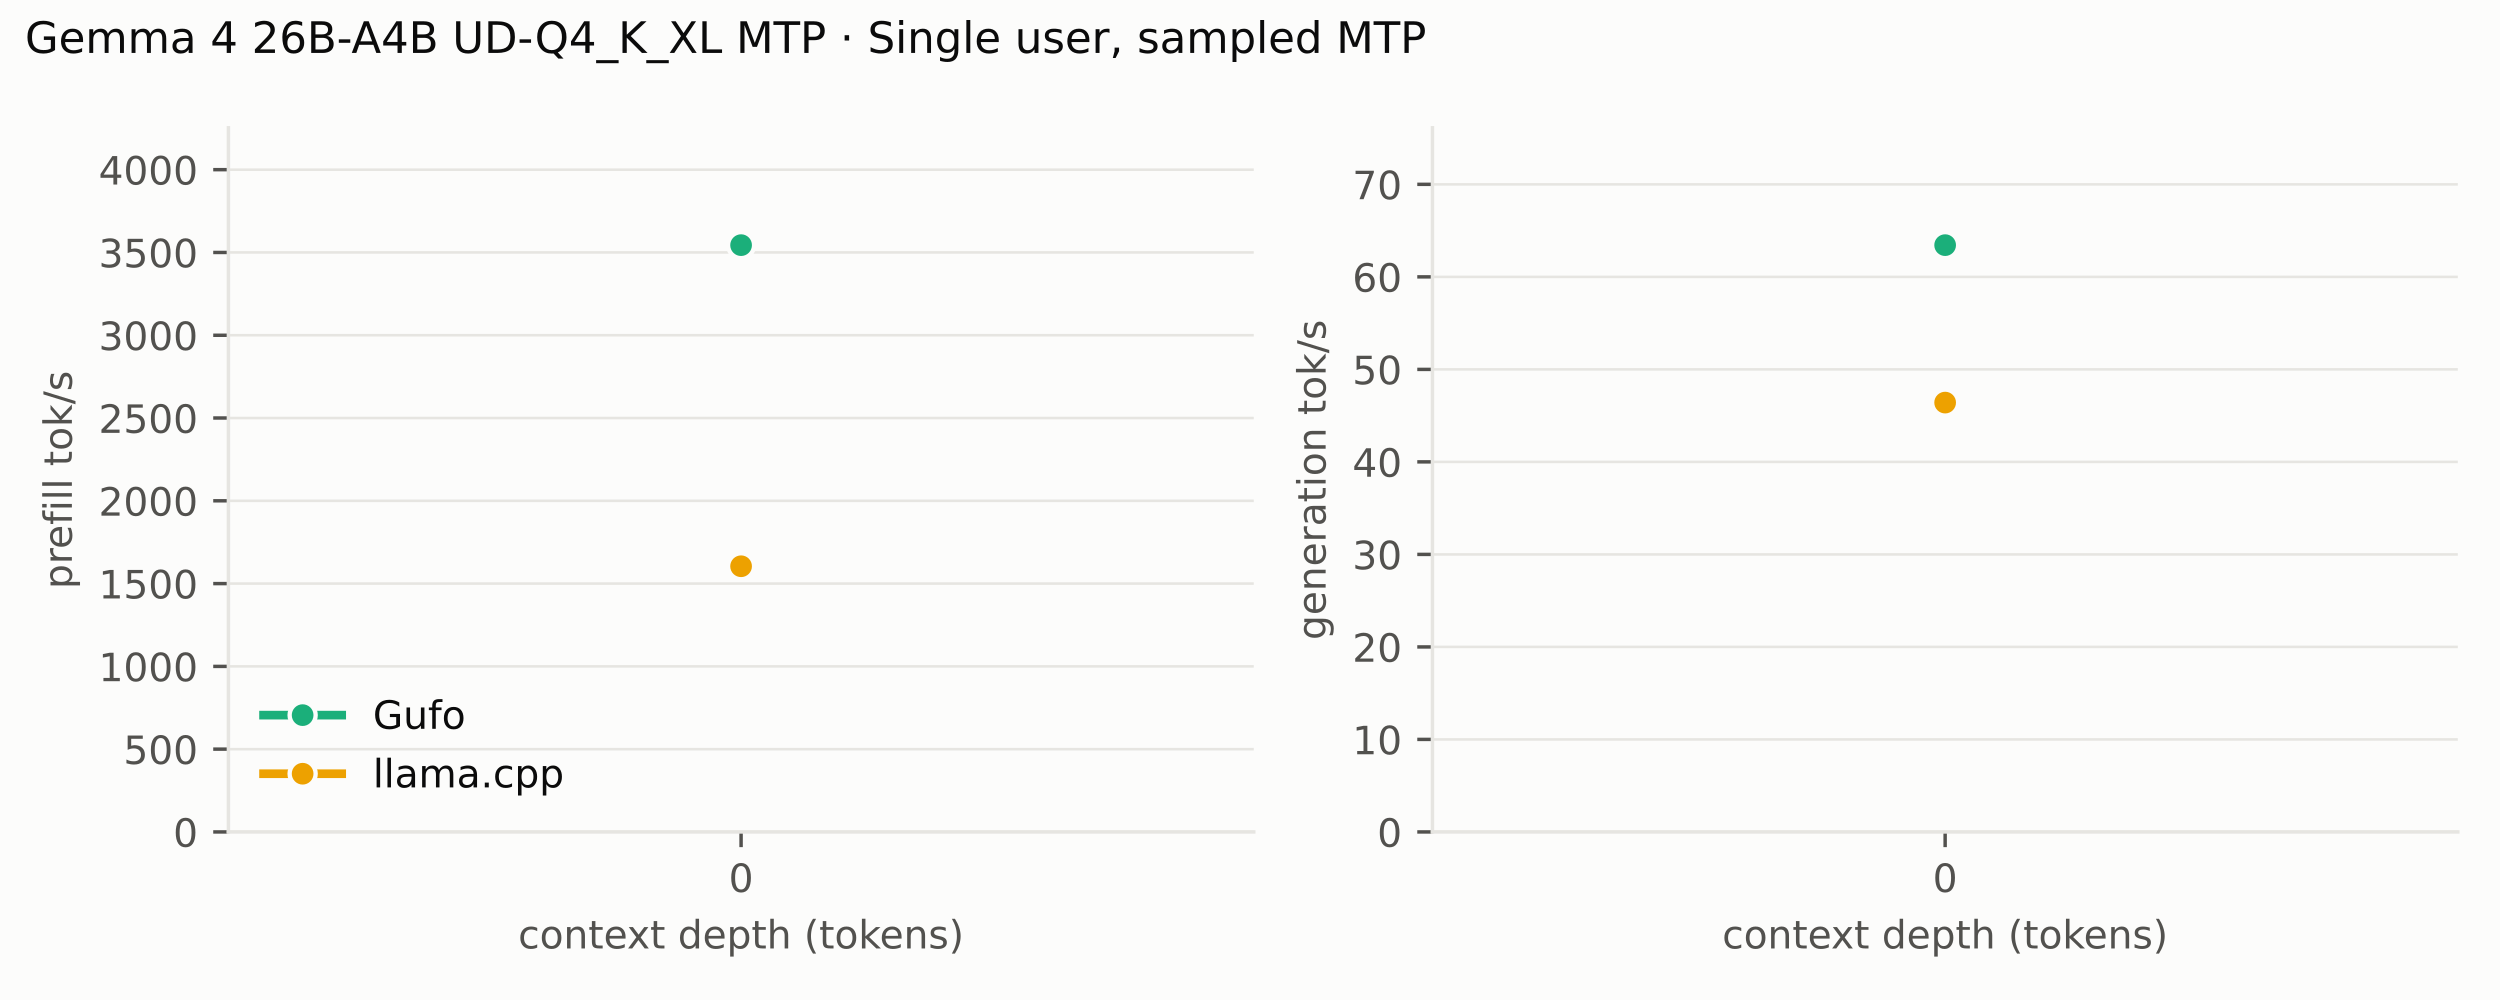
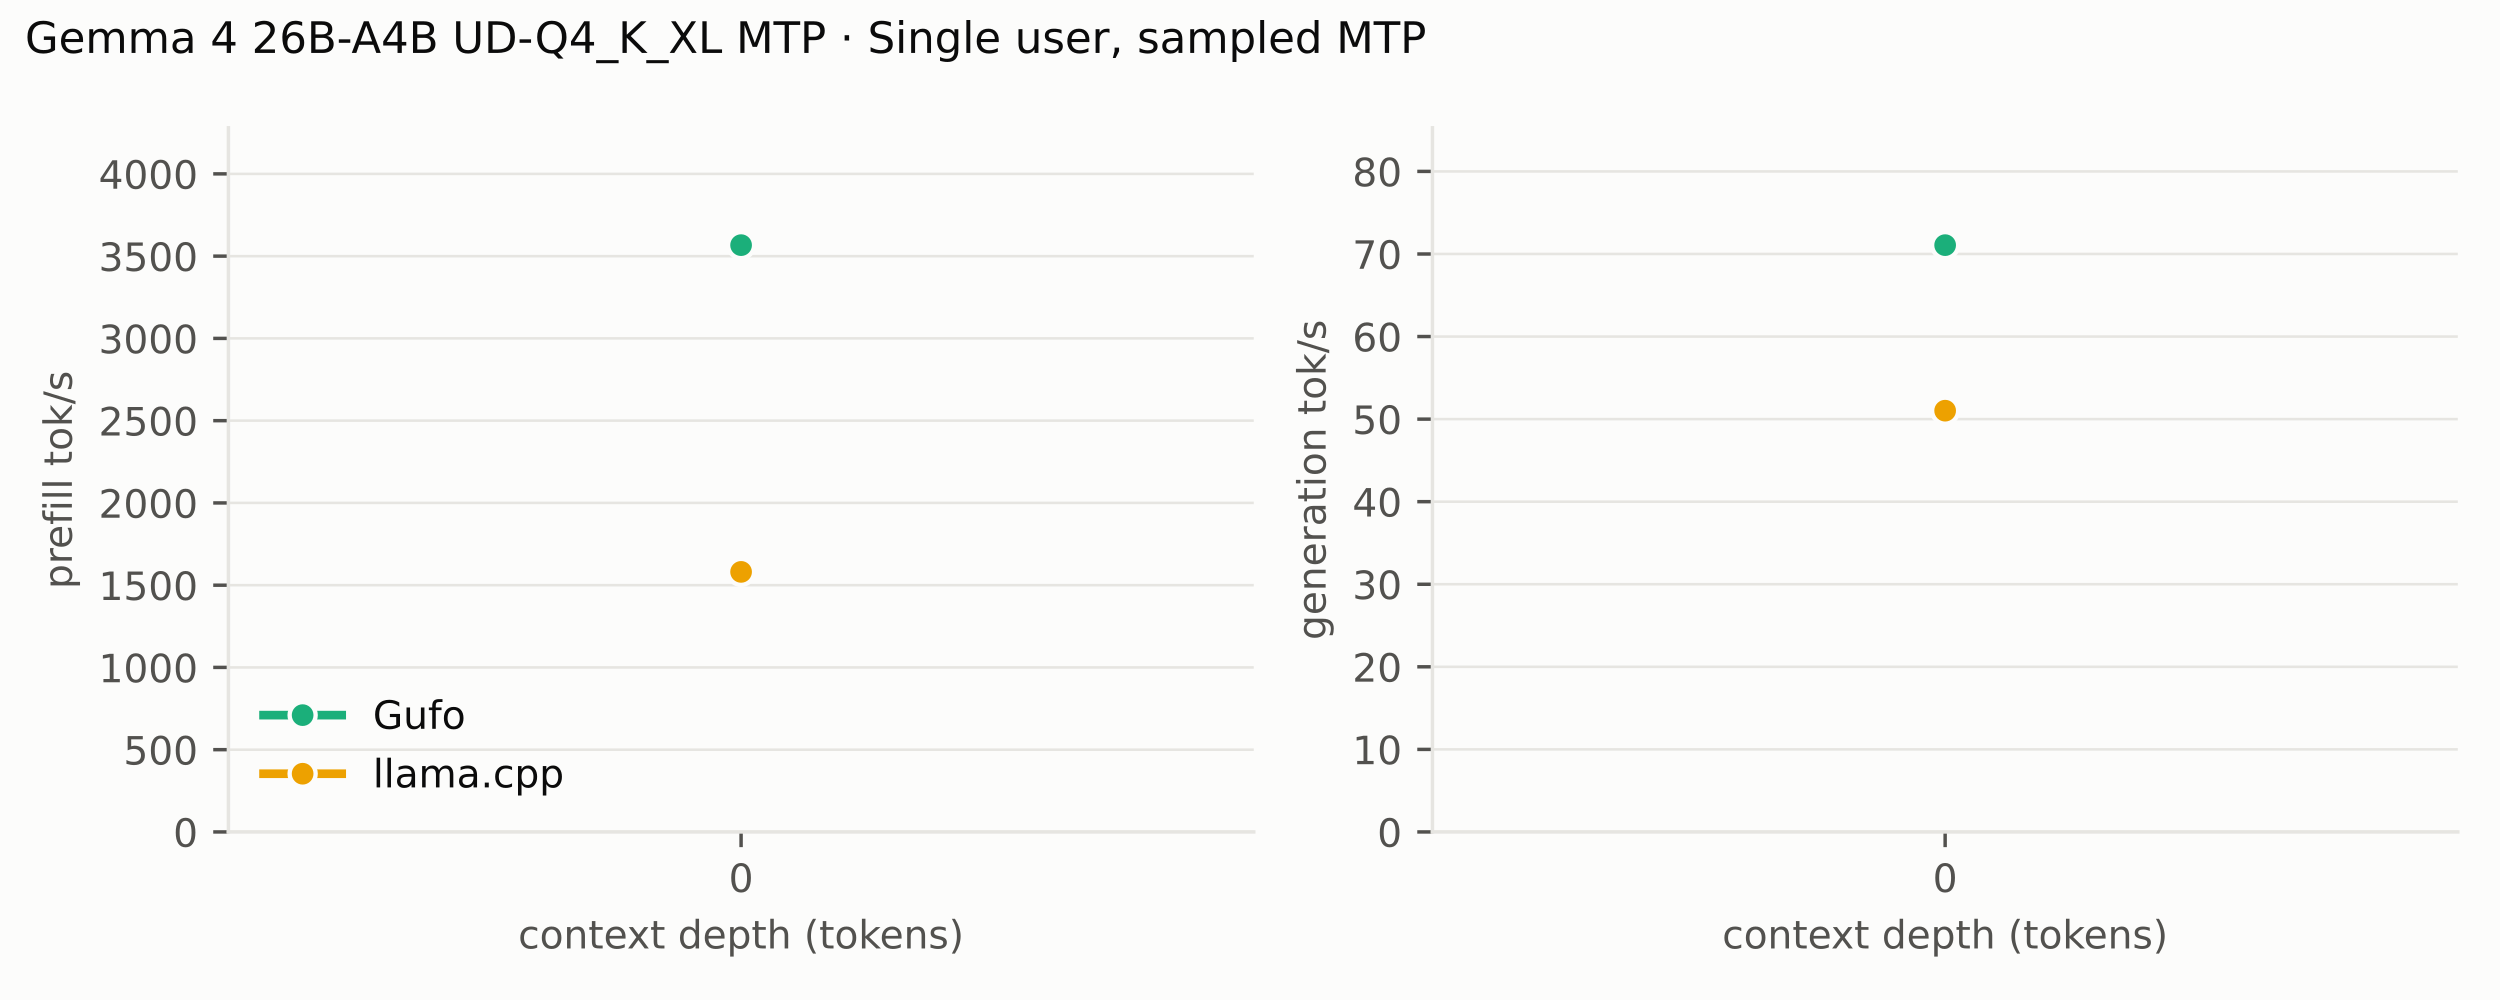
<svg xmlns="http://www.w3.org/2000/svg" xmlns:xlink="http://www.w3.org/1999/xlink" width="576pt" height="230.4pt" viewBox="0 0 576 230.4" version="1.1">
  <defs>
    <style type="text/css">*{stroke-linejoin: round; stroke-linecap: butt}</style>
  </defs>
  <g id="figure_1">
    <g id="patch_1">
      <path d="M 0 230.4 L 576 230.4 L 576 0 L 0 0 z " style="fill: #fcfcfb" />
    </g>
    <g id="axes_1">
      <g id="patch_2">
        <path d="M 52.626 191.679 L 288.866 191.679 L 288.866 29.441 L 52.626 29.441 z " style="fill: #fcfcfb" />
      </g>
      <g id="matplotlib.axis_1">
        <g id="xtick_1">
          <g id="line2d_1">
            <defs>
              <path id="m1ebf051f68" d="M 0 0 L 0 3.5 " style="stroke: #52514e; stroke-width: 0.8" />
            </defs>
            <g>
              <use xlink:href="#m1ebf051f68" x="170.746" y="191.679" style="fill: #52514e; stroke: #52514e; stroke-width: 0.8" />
            </g>
          </g>
          <g id="text_1">
            <text style="font-size: 9px; font-family: 'DejaVu Sans', 'Bitstream Vera Sans', 'Computer Modern Sans Serif', 'Lucida Grande', 'Verdana', 'Geneva', 'Lucid', 'Arial', 'Helvetica', 'Avant Garde', sans-serif; text-anchor: middle; fill: #52514e" x="170.746" y="205.517" transform="rotate(-0 170.746 205.5172)">0</text>
          </g>
        </g>
        <g id="text_2">
          <text style="font-size: 9px; font-family: 'DejaVu Sans', 'Bitstream Vera Sans', 'Computer Modern Sans Serif', 'Lucida Grande', 'Verdana', 'Geneva', 'Lucid', 'Arial', 'Helvetica', 'Avant Garde', sans-serif; text-anchor: middle; fill: #52514e" x="170.746" y="218.518" transform="rotate(-0 170.746 218.5179)">context depth (tokens)</text>
        </g>
      </g>
      <g id="matplotlib.axis_2">
        <g id="ytick_1">
          <g id="line2d_2">
            <path d="M 52.626 191.679 L 288.866 191.679 " clip-path="url(#p5ad26d2b27)" style="fill: none; stroke: #e6e5e1; stroke-width: 0.6; stroke-linecap: square" />
          </g>
          <g id="line2d_3">
            <defs>
              <path id="m680e5b1e24" d="M 0 0 L -3.5 0 " style="stroke: #52514e; stroke-width: 0.8" />
            </defs>
            <g>
              <use xlink:href="#m680e5b1e24" x="52.626" y="191.679" style="fill: #52514e; stroke: #52514e; stroke-width: 0.8" />
            </g>
          </g>
          <g id="text_3">
            <text style="font-size: 9px; font-family: 'DejaVu Sans', 'Bitstream Vera Sans', 'Computer Modern Sans Serif', 'Lucida Grande', 'Verdana', 'Geneva', 'Lucid', 'Arial', 'Helvetica', 'Avant Garde', sans-serif; text-anchor: end; fill: #52514e" x="45.626" y="195.098" transform="rotate(-0 45.6257 195.0982)">0</text>
          </g>
        </g>
        <g id="ytick_2">
          <g id="line2d_4">
-             <path d="M 52.626 172.606 L 288.866 172.606 " clip-path="url(#p5ad26d2b27)" style="fill: none; stroke: #e6e5e1; stroke-width: 0.6; stroke-linecap: square" />
+             <path d="M 52.626 172.727 L 288.866 172.727 " clip-path="url(#p5ad26d2b27)" style="fill: none; stroke: #e6e5e1; stroke-width: 0.6; stroke-linecap: square" />
          </g>
          <g id="line2d_5">
            <g>
-               <use xlink:href="#m680e5b1e24" x="52.626" y="172.606" style="fill: #52514e; stroke: #52514e; stroke-width: 0.8" />
+               <use xlink:href="#m680e5b1e24" x="52.626" y="172.727" style="fill: #52514e; stroke: #52514e; stroke-width: 0.8" />
            </g>
          </g>
          <g id="text_4">
-             <text style="font-size: 9px; font-family: 'DejaVu Sans', 'Bitstream Vera Sans', 'Computer Modern Sans Serif', 'Lucida Grande', 'Verdana', 'Geneva', 'Lucid', 'Arial', 'Helvetica', 'Avant Garde', sans-serif; text-anchor: end; fill: #52514e" x="45.626" y="176.025" transform="rotate(-0 45.6257 176.0251)">500</text>
+             <text style="font-size: 9px; font-family: 'DejaVu Sans', 'Bitstream Vera Sans', 'Computer Modern Sans Serif', 'Lucida Grande', 'Verdana', 'Geneva', 'Lucid', 'Arial', 'Helvetica', 'Avant Garde', sans-serif; text-anchor: end; fill: #52514e" x="45.626" y="176.146" transform="rotate(-0 45.6257 176.146)">500</text>
          </g>
        </g>
        <g id="ytick_3">
          <g id="line2d_6">
-             <path d="M 52.626 153.533 L 288.866 153.533 " clip-path="url(#p5ad26d2b27)" style="fill: none; stroke: #e6e5e1; stroke-width: 0.6; stroke-linecap: square" />
+             <path d="M 52.626 153.775 L 288.866 153.775 " clip-path="url(#p5ad26d2b27)" style="fill: none; stroke: #e6e5e1; stroke-width: 0.6; stroke-linecap: square" />
          </g>
          <g id="line2d_7">
            <g>
-               <use xlink:href="#m680e5b1e24" x="52.626" y="153.533" style="fill: #52514e; stroke: #52514e; stroke-width: 0.8" />
+               <use xlink:href="#m680e5b1e24" x="52.626" y="153.775" style="fill: #52514e; stroke: #52514e; stroke-width: 0.8" />
            </g>
          </g>
          <g id="text_5">
-             <text style="font-size: 9px; font-family: 'DejaVu Sans', 'Bitstream Vera Sans', 'Computer Modern Sans Serif', 'Lucida Grande', 'Verdana', 'Geneva', 'Lucid', 'Arial', 'Helvetica', 'Avant Garde', sans-serif; text-anchor: end; fill: #52514e" x="45.626" y="156.952" transform="rotate(-0 45.6257 156.9519)">1000</text>
+             <text style="font-size: 9px; font-family: 'DejaVu Sans', 'Bitstream Vera Sans', 'Computer Modern Sans Serif', 'Lucida Grande', 'Verdana', 'Geneva', 'Lucid', 'Arial', 'Helvetica', 'Avant Garde', sans-serif; text-anchor: end; fill: #52514e" x="45.626" y="157.194" transform="rotate(-0 45.6257 157.1938)">1000</text>
          </g>
        </g>
        <g id="ytick_4">
          <g id="line2d_8">
-             <path d="M 52.626 134.46 L 288.866 134.46 " clip-path="url(#p5ad26d2b27)" style="fill: none; stroke: #e6e5e1; stroke-width: 0.6; stroke-linecap: square" />
+             <path d="M 52.626 134.823 L 288.866 134.823 " clip-path="url(#p5ad26d2b27)" style="fill: none; stroke: #e6e5e1; stroke-width: 0.6; stroke-linecap: square" />
          </g>
          <g id="line2d_9">
            <g>
-               <use xlink:href="#m680e5b1e24" x="52.626" y="134.46" style="fill: #52514e; stroke: #52514e; stroke-width: 0.8" />
+               <use xlink:href="#m680e5b1e24" x="52.626" y="134.823" style="fill: #52514e; stroke: #52514e; stroke-width: 0.8" />
            </g>
          </g>
          <g id="text_6">
-             <text style="font-size: 9px; font-family: 'DejaVu Sans', 'Bitstream Vera Sans', 'Computer Modern Sans Serif', 'Lucida Grande', 'Verdana', 'Geneva', 'Lucid', 'Arial', 'Helvetica', 'Avant Garde', sans-serif; text-anchor: end; fill: #52514e" x="45.626" y="137.879" transform="rotate(-0 45.6257 137.8787)">1500</text>
+             <text style="font-size: 9px; font-family: 'DejaVu Sans', 'Bitstream Vera Sans', 'Computer Modern Sans Serif', 'Lucida Grande', 'Verdana', 'Geneva', 'Lucid', 'Arial', 'Helvetica', 'Avant Garde', sans-serif; text-anchor: end; fill: #52514e" x="45.626" y="138.242" transform="rotate(-0 45.6257 138.2416)">1500</text>
          </g>
        </g>
        <g id="ytick_5">
          <g id="line2d_10">
-             <path d="M 52.626 115.387 L 288.866 115.387 " clip-path="url(#p5ad26d2b27)" style="fill: none; stroke: #e6e5e1; stroke-width: 0.6; stroke-linecap: square" />
+             <path d="M 52.626 115.87 L 288.866 115.87 " clip-path="url(#p5ad26d2b27)" style="fill: none; stroke: #e6e5e1; stroke-width: 0.6; stroke-linecap: square" />
          </g>
          <g id="line2d_11">
            <g>
-               <use xlink:href="#m680e5b1e24" x="52.626" y="115.387" style="fill: #52514e; stroke: #52514e; stroke-width: 0.8" />
+               <use xlink:href="#m680e5b1e24" x="52.626" y="115.87" style="fill: #52514e; stroke: #52514e; stroke-width: 0.8" />
            </g>
          </g>
          <g id="text_7">
-             <text style="font-size: 9px; font-family: 'DejaVu Sans', 'Bitstream Vera Sans', 'Computer Modern Sans Serif', 'Lucida Grande', 'Verdana', 'Geneva', 'Lucid', 'Arial', 'Helvetica', 'Avant Garde', sans-serif; text-anchor: end; fill: #52514e" x="45.626" y="118.805" transform="rotate(-0 45.6257 118.8055)">2000</text>
+             <text style="font-size: 9px; font-family: 'DejaVu Sans', 'Bitstream Vera Sans', 'Computer Modern Sans Serif', 'Lucida Grande', 'Verdana', 'Geneva', 'Lucid', 'Arial', 'Helvetica', 'Avant Garde', sans-serif; text-anchor: end; fill: #52514e" x="45.626" y="119.289" transform="rotate(-0 45.6257 119.2893)">2000</text>
          </g>
        </g>
        <g id="ytick_6">
          <g id="line2d_12">
-             <path d="M 52.626 96.313 L 288.866 96.313 " clip-path="url(#p5ad26d2b27)" style="fill: none; stroke: #e6e5e1; stroke-width: 0.6; stroke-linecap: square" />
+             <path d="M 52.626 96.918 L 288.866 96.918 " clip-path="url(#p5ad26d2b27)" style="fill: none; stroke: #e6e5e1; stroke-width: 0.6; stroke-linecap: square" />
          </g>
          <g id="line2d_13">
            <g>
-               <use xlink:href="#m680e5b1e24" x="52.626" y="96.313" style="fill: #52514e; stroke: #52514e; stroke-width: 0.8" />
+               <use xlink:href="#m680e5b1e24" x="52.626" y="96.918" style="fill: #52514e; stroke: #52514e; stroke-width: 0.8" />
            </g>
          </g>
          <g id="text_8">
-             <text style="font-size: 9px; font-family: 'DejaVu Sans', 'Bitstream Vera Sans', 'Computer Modern Sans Serif', 'Lucida Grande', 'Verdana', 'Geneva', 'Lucid', 'Arial', 'Helvetica', 'Avant Garde', sans-serif; text-anchor: end; fill: #52514e" x="45.626" y="99.732" transform="rotate(-0 45.6257 99.7323)">2500</text>
+             <text style="font-size: 9px; font-family: 'DejaVu Sans', 'Bitstream Vera Sans', 'Computer Modern Sans Serif', 'Lucida Grande', 'Verdana', 'Geneva', 'Lucid', 'Arial', 'Helvetica', 'Avant Garde', sans-serif; text-anchor: end; fill: #52514e" x="45.626" y="100.337" transform="rotate(-0 45.6257 100.3371)">2500</text>
          </g>
        </g>
        <g id="ytick_7">
          <g id="line2d_14">
-             <path d="M 52.626 77.24 L 288.866 77.24 " clip-path="url(#p5ad26d2b27)" style="fill: none; stroke: #e6e5e1; stroke-width: 0.6; stroke-linecap: square" />
+             <path d="M 52.626 77.966 L 288.866 77.966 " clip-path="url(#p5ad26d2b27)" style="fill: none; stroke: #e6e5e1; stroke-width: 0.6; stroke-linecap: square" />
          </g>
          <g id="line2d_15">
            <g>
-               <use xlink:href="#m680e5b1e24" x="52.626" y="77.24" style="fill: #52514e; stroke: #52514e; stroke-width: 0.8" />
+               <use xlink:href="#m680e5b1e24" x="52.626" y="77.966" style="fill: #52514e; stroke: #52514e; stroke-width: 0.8" />
            </g>
          </g>
          <g id="text_9">
-             <text style="font-size: 9px; font-family: 'DejaVu Sans', 'Bitstream Vera Sans', 'Computer Modern Sans Serif', 'Lucida Grande', 'Verdana', 'Geneva', 'Lucid', 'Arial', 'Helvetica', 'Avant Garde', sans-serif; text-anchor: end; fill: #52514e" x="45.626" y="80.659" transform="rotate(-0 45.6257 80.65912)">3000</text>
+             <text style="font-size: 9px; font-family: 'DejaVu Sans', 'Bitstream Vera Sans', 'Computer Modern Sans Serif', 'Lucida Grande', 'Verdana', 'Geneva', 'Lucid', 'Arial', 'Helvetica', 'Avant Garde', sans-serif; text-anchor: end; fill: #52514e" x="45.626" y="81.385" transform="rotate(-0 45.6257 81.38486)">3000</text>
          </g>
        </g>
        <g id="ytick_8">
          <g id="line2d_16">
-             <path d="M 52.626 58.167 L 288.866 58.167 " clip-path="url(#p5ad26d2b27)" style="fill: none; stroke: #e6e5e1; stroke-width: 0.6; stroke-linecap: square" />
+             <path d="M 52.626 59.014 L 288.866 59.014 " clip-path="url(#p5ad26d2b27)" style="fill: none; stroke: #e6e5e1; stroke-width: 0.6; stroke-linecap: square" />
          </g>
          <g id="line2d_17">
            <g>
-               <use xlink:href="#m680e5b1e24" x="52.626" y="58.167" style="fill: #52514e; stroke: #52514e; stroke-width: 0.8" />
+               <use xlink:href="#m680e5b1e24" x="52.626" y="59.014" style="fill: #52514e; stroke: #52514e; stroke-width: 0.8" />
            </g>
          </g>
          <g id="text_10">
-             <text style="font-size: 9px; font-family: 'DejaVu Sans', 'Bitstream Vera Sans', 'Computer Modern Sans Serif', 'Lucida Grande', 'Verdana', 'Geneva', 'Lucid', 'Arial', 'Helvetica', 'Avant Garde', sans-serif; text-anchor: end; fill: #52514e" x="45.626" y="61.586" transform="rotate(-0 45.6257 61.58593)">3500</text>
+             <text style="font-size: 9px; font-family: 'DejaVu Sans', 'Bitstream Vera Sans', 'Computer Modern Sans Serif', 'Lucida Grande', 'Verdana', 'Geneva', 'Lucid', 'Arial', 'Helvetica', 'Avant Garde', sans-serif; text-anchor: end; fill: #52514e" x="45.626" y="62.433" transform="rotate(-0 45.6257 62.43263)">3500</text>
          </g>
        </g>
        <g id="ytick_9">
          <g id="line2d_18">
-             <path d="M 52.626 39.094 L 288.866 39.094 " clip-path="url(#p5ad26d2b27)" style="fill: none; stroke: #e6e5e1; stroke-width: 0.6; stroke-linecap: square" />
+             <path d="M 52.626 40.061 L 288.866 40.061 " clip-path="url(#p5ad26d2b27)" style="fill: none; stroke: #e6e5e1; stroke-width: 0.6; stroke-linecap: square" />
          </g>
          <g id="line2d_19">
            <g>
-               <use xlink:href="#m680e5b1e24" x="52.626" y="39.094" style="fill: #52514e; stroke: #52514e; stroke-width: 0.8" />
+               <use xlink:href="#m680e5b1e24" x="52.626" y="40.061" style="fill: #52514e; stroke: #52514e; stroke-width: 0.8" />
            </g>
          </g>
          <g id="text_11">
-             <text style="font-size: 9px; font-family: 'DejaVu Sans', 'Bitstream Vera Sans', 'Computer Modern Sans Serif', 'Lucida Grande', 'Verdana', 'Geneva', 'Lucid', 'Arial', 'Helvetica', 'Avant Garde', sans-serif; text-anchor: end; fill: #52514e" x="45.626" y="42.513" transform="rotate(-0 45.6257 42.51274)">4000</text>
+             <text style="font-size: 9px; font-family: 'DejaVu Sans', 'Bitstream Vera Sans', 'Computer Modern Sans Serif', 'Lucida Grande', 'Verdana', 'Geneva', 'Lucid', 'Arial', 'Helvetica', 'Avant Garde', sans-serif; text-anchor: end; fill: #52514e" x="45.626" y="43.48" transform="rotate(-0 45.6257 43.4804)">4000</text>
          </g>
        </g>
        <g id="text_12">
          <text style="font-size: 9px; font-family: 'DejaVu Sans', 'Bitstream Vera Sans', 'Computer Modern Sans Serif', 'Lucida Grande', 'Verdana', 'Geneva', 'Lucid', 'Arial', 'Helvetica', 'Avant Garde', sans-serif; text-anchor: middle; fill: #52514e" x="16.559" y="110.56" transform="rotate(-90 16.55859 110.56)">prefill tok/s</text>
        </g>
      </g>
      <g id="line2d_20">
        <path d="M 170.746 56.481 " clip-path="url(#p5ad26d2b27)" style="fill: none; stroke: #1baf7a; stroke-width: 2; stroke-linecap: square" />
        <defs>
          <path id="m52f97da8ad" d="M 0 3 C 0.796 3 1.559 2.684 2.121 2.121 C 2.684 1.559 3 0.796 3 0 C 3 -0.796 2.684 -1.559 2.121 -2.121 C 1.559 -2.684 0.796 -3 0 -3 C -0.796 -3 -1.559 -2.684 -2.121 -2.121 C -2.684 -1.559 -3 -0.796 -3 0 C -3 0.796 -2.684 1.559 -2.121 2.121 C -1.559 2.684 -0.796 3 0 3 z " style="stroke: #fcfcfb" />
        </defs>
        <g clip-path="url(#p5ad26d2b27)">
          <use xlink:href="#m52f97da8ad" x="170.746" y="56.481" style="fill: #1baf7a; stroke: #fcfcfb" />
        </g>
      </g>
      <g id="line2d_21">
-         <path d="M 170.746 130.465 " clip-path="url(#p5ad26d2b27)" style="fill: none; stroke: #eda100; stroke-width: 2; stroke-linecap: square" />
+         <path d="M 170.746 131.763 " clip-path="url(#p5ad26d2b27)" style="fill: none; stroke: #eda100; stroke-width: 2; stroke-linecap: square" />
        <defs>
          <path id="mb9ac056d34" d="M 0 3 C 0.796 3 1.559 2.684 2.121 2.121 C 2.684 1.559 3 0.796 3 0 C 3 -0.796 2.684 -1.559 2.121 -2.121 C 1.559 -2.684 0.796 -3 0 -3 C -0.796 -3 -1.559 -2.684 -2.121 -2.121 C -2.684 -1.559 -3 -0.796 -3 0 C -3 0.796 -2.684 1.559 -2.121 2.121 C -1.559 2.684 -0.796 3 0 3 z " style="stroke: #fcfcfb" />
        </defs>
        <g clip-path="url(#p5ad26d2b27)">
-           <use xlink:href="#mb9ac056d34" x="170.746" y="130.465" style="fill: #eda100; stroke: #fcfcfb" />
+           <use xlink:href="#mb9ac056d34" x="170.746" y="131.763" style="fill: #eda100; stroke: #fcfcfb" />
        </g>
      </g>
      <g id="patch_3">
        <path d="M 52.626 191.679 L 52.626 29.441 " style="fill: none; stroke: #e6e5e1; stroke-width: 0.8; stroke-linejoin: miter; stroke-linecap: square" />
      </g>
      <g id="patch_4">
        <path d="M 52.626 191.679 L 288.866 191.679 " style="fill: none; stroke: #e6e5e1; stroke-width: 0.8; stroke-linejoin: miter; stroke-linecap: square" />
      </g>
      <g id="legend_1">
        <g id="line2d_22">
          <path d="M 60.726 164.766 L 69.726 164.766 L 78.726 164.766 " style="fill: none; stroke: #1baf7a; stroke-width: 2; stroke-linecap: square" />
          <g>
            <use xlink:href="#m52f97da8ad" x="69.726" y="164.766" style="fill: #1baf7a; stroke: #fcfcfb" />
          </g>
        </g>
        <g id="text_13">
          <text style="font-size: 9px; font-family: 'DejaVu Sans', 'Bitstream Vera Sans', 'Computer Modern Sans Serif', 'Lucida Grande', 'Verdana', 'Geneva', 'Lucid', 'Arial', 'Helvetica', 'Avant Garde', sans-serif; text-anchor: start; fill: #0b0b0b" x="85.926" y="167.916" transform="rotate(-0 85.9257 167.9165)">Gufo</text>
        </g>
        <g id="line2d_23">
          <path d="M 60.726 178.267 L 69.726 178.267 L 78.726 178.267 " style="fill: none; stroke: #eda100; stroke-width: 2; stroke-linecap: square" />
          <g>
            <use xlink:href="#mb9ac056d34" x="69.726" y="178.267" style="fill: #eda100; stroke: #fcfcfb" />
          </g>
        </g>
        <g id="text_14">
          <text style="font-size: 9px; font-family: 'DejaVu Sans', 'Bitstream Vera Sans', 'Computer Modern Sans Serif', 'Lucida Grande', 'Verdana', 'Geneva', 'Lucid', 'Arial', 'Helvetica', 'Avant Garde', sans-serif; text-anchor: start; fill: #0b0b0b" x="85.926" y="181.417" transform="rotate(-0 85.9257 181.4172)">llama.cpp</text>
        </g>
      </g>
    </g>
    <g id="axes_2">
      <g id="patch_5">
        <path d="M 330.039 191.679 L 566.28 191.679 L 566.28 29.441 L 330.039 29.441 z " style="fill: #fcfcfb" />
      </g>
      <g id="matplotlib.axis_3">
        <g id="xtick_2">
          <g id="line2d_24">
            <g>
              <use xlink:href="#m1ebf051f68" x="448.16" y="191.679" style="fill: #52514e; stroke: #52514e; stroke-width: 0.8" />
            </g>
          </g>
          <g id="text_15">
            <text style="font-size: 9px; font-family: 'DejaVu Sans', 'Bitstream Vera Sans', 'Computer Modern Sans Serif', 'Lucida Grande', 'Verdana', 'Geneva', 'Lucid', 'Arial', 'Helvetica', 'Avant Garde', sans-serif; text-anchor: middle; fill: #52514e" x="448.16" y="205.517" transform="rotate(-0 448.1597 205.5172)">0</text>
          </g>
        </g>
        <g id="text_16">
          <text style="font-size: 9px; font-family: 'DejaVu Sans', 'Bitstream Vera Sans', 'Computer Modern Sans Serif', 'Lucida Grande', 'Verdana', 'Geneva', 'Lucid', 'Arial', 'Helvetica', 'Avant Garde', sans-serif; text-anchor: middle; fill: #52514e" x="448.16" y="218.518" transform="rotate(-0 448.1597 218.5179)">context depth (tokens)</text>
        </g>
      </g>
      <g id="matplotlib.axis_4">
        <g id="ytick_10">
          <g id="line2d_25">
            <path d="M 330.039 191.679 L 566.28 191.679 " clip-path="url(#p4da6e5b595)" style="fill: none; stroke: #e6e5e1; stroke-width: 0.6; stroke-linecap: square" />
          </g>
          <g id="line2d_26">
            <g>
              <use xlink:href="#m680e5b1e24" x="330.039" y="191.679" style="fill: #52514e; stroke: #52514e; stroke-width: 0.8" />
            </g>
          </g>
          <g id="text_17">
            <text style="font-size: 9px; font-family: 'DejaVu Sans', 'Bitstream Vera Sans', 'Computer Modern Sans Serif', 'Lucida Grande', 'Verdana', 'Geneva', 'Lucid', 'Arial', 'Helvetica', 'Avant Garde', sans-serif; text-anchor: end; fill: #52514e" x="323.039" y="195.098" transform="rotate(-0 323.0395 195.0982)">0</text>
          </g>
        </g>
        <g id="ytick_11">
          <g id="line2d_27">
-             <path d="M 330.039 170.365 L 566.28 170.365 " clip-path="url(#p4da6e5b595)" style="fill: none; stroke: #e6e5e1; stroke-width: 0.6; stroke-linecap: square" />
+             <path d="M 330.039 172.656 L 566.28 172.656 " clip-path="url(#p4da6e5b595)" style="fill: none; stroke: #e6e5e1; stroke-width: 0.6; stroke-linecap: square" />
          </g>
          <g id="line2d_28">
            <g>
-               <use xlink:href="#m680e5b1e24" x="330.039" y="170.365" style="fill: #52514e; stroke: #52514e; stroke-width: 0.8" />
+               <use xlink:href="#m680e5b1e24" x="330.039" y="172.656" style="fill: #52514e; stroke: #52514e; stroke-width: 0.8" />
            </g>
          </g>
          <g id="text_18">
-             <text style="font-size: 9px; font-family: 'DejaVu Sans', 'Bitstream Vera Sans', 'Computer Modern Sans Serif', 'Lucida Grande', 'Verdana', 'Geneva', 'Lucid', 'Arial', 'Helvetica', 'Avant Garde', sans-serif; text-anchor: end; fill: #52514e" x="323.039" y="173.784" transform="rotate(-0 323.0395 173.7836)">10</text>
+             <text style="font-size: 9px; font-family: 'DejaVu Sans', 'Bitstream Vera Sans', 'Computer Modern Sans Serif', 'Lucida Grande', 'Verdana', 'Geneva', 'Lucid', 'Arial', 'Helvetica', 'Avant Garde', sans-serif; text-anchor: end; fill: #52514e" x="323.039" y="176.075" transform="rotate(-0 323.0395 176.0749)">10</text>
          </g>
        </g>
        <g id="ytick_12">
          <g id="line2d_29">
-             <path d="M 330.039 149.05 L 566.28 149.05 " clip-path="url(#p4da6e5b595)" style="fill: none; stroke: #e6e5e1; stroke-width: 0.6; stroke-linecap: square" />
+             <path d="M 330.039 153.633 L 566.28 153.633 " clip-path="url(#p4da6e5b595)" style="fill: none; stroke: #e6e5e1; stroke-width: 0.6; stroke-linecap: square" />
          </g>
          <g id="line2d_30">
            <g>
-               <use xlink:href="#m680e5b1e24" x="330.039" y="149.05" style="fill: #52514e; stroke: #52514e; stroke-width: 0.8" />
+               <use xlink:href="#m680e5b1e24" x="330.039" y="153.633" style="fill: #52514e; stroke: #52514e; stroke-width: 0.8" />
            </g>
          </g>
          <g id="text_19">
-             <text style="font-size: 9px; font-family: 'DejaVu Sans', 'Bitstream Vera Sans', 'Computer Modern Sans Serif', 'Lucida Grande', 'Verdana', 'Geneva', 'Lucid', 'Arial', 'Helvetica', 'Avant Garde', sans-serif; text-anchor: end; fill: #52514e" x="323.039" y="152.469" transform="rotate(-0 323.0395 152.469)">20</text>
+             <text style="font-size: 9px; font-family: 'DejaVu Sans', 'Bitstream Vera Sans', 'Computer Modern Sans Serif', 'Lucida Grande', 'Verdana', 'Geneva', 'Lucid', 'Arial', 'Helvetica', 'Avant Garde', sans-serif; text-anchor: end; fill: #52514e" x="323.039" y="157.052" transform="rotate(-0 323.0395 157.0516)">20</text>
          </g>
        </g>
        <g id="ytick_13">
          <g id="line2d_31">
-             <path d="M 330.039 127.735 L 566.28 127.735 " clip-path="url(#p4da6e5b595)" style="fill: none; stroke: #e6e5e1; stroke-width: 0.6; stroke-linecap: square" />
+             <path d="M 330.039 134.609 L 566.28 134.609 " clip-path="url(#p4da6e5b595)" style="fill: none; stroke: #e6e5e1; stroke-width: 0.6; stroke-linecap: square" />
          </g>
          <g id="line2d_32">
            <g>
-               <use xlink:href="#m680e5b1e24" x="330.039" y="127.735" style="fill: #52514e; stroke: #52514e; stroke-width: 0.8" />
+               <use xlink:href="#m680e5b1e24" x="330.039" y="134.609" style="fill: #52514e; stroke: #52514e; stroke-width: 0.8" />
            </g>
          </g>
          <g id="text_20">
-             <text style="font-size: 9px; font-family: 'DejaVu Sans', 'Bitstream Vera Sans', 'Computer Modern Sans Serif', 'Lucida Grande', 'Verdana', 'Geneva', 'Lucid', 'Arial', 'Helvetica', 'Avant Garde', sans-serif; text-anchor: end; fill: #52514e" x="323.039" y="131.154" transform="rotate(-0 323.0395 131.1543)">30</text>
+             <text style="font-size: 9px; font-family: 'DejaVu Sans', 'Bitstream Vera Sans', 'Computer Modern Sans Serif', 'Lucida Grande', 'Verdana', 'Geneva', 'Lucid', 'Arial', 'Helvetica', 'Avant Garde', sans-serif; text-anchor: end; fill: #52514e" x="323.039" y="138.028" transform="rotate(-0 323.0395 138.0283)">30</text>
          </g>
        </g>
        <g id="ytick_14">
          <g id="line2d_33">
-             <path d="M 330.039 106.421 L 566.28 106.421 " clip-path="url(#p4da6e5b595)" style="fill: none; stroke: #e6e5e1; stroke-width: 0.6; stroke-linecap: square" />
+             <path d="M 330.039 115.586 L 566.28 115.586 " clip-path="url(#p4da6e5b595)" style="fill: none; stroke: #e6e5e1; stroke-width: 0.6; stroke-linecap: square" />
          </g>
          <g id="line2d_34">
            <g>
-               <use xlink:href="#m680e5b1e24" x="330.039" y="106.421" style="fill: #52514e; stroke: #52514e; stroke-width: 0.8" />
+               <use xlink:href="#m680e5b1e24" x="330.039" y="115.586" style="fill: #52514e; stroke: #52514e; stroke-width: 0.8" />
            </g>
          </g>
          <g id="text_21">
-             <text style="font-size: 9px; font-family: 'DejaVu Sans', 'Bitstream Vera Sans', 'Computer Modern Sans Serif', 'Lucida Grande', 'Verdana', 'Geneva', 'Lucid', 'Arial', 'Helvetica', 'Avant Garde', sans-serif; text-anchor: end; fill: #52514e" x="323.039" y="109.84" transform="rotate(-0 323.0395 109.8397)">40</text>
+             <text style="font-size: 9px; font-family: 'DejaVu Sans', 'Bitstream Vera Sans', 'Computer Modern Sans Serif', 'Lucida Grande', 'Verdana', 'Geneva', 'Lucid', 'Arial', 'Helvetica', 'Avant Garde', sans-serif; text-anchor: end; fill: #52514e" x="323.039" y="119.005" transform="rotate(-0 323.0395 119.0049)">40</text>
          </g>
        </g>
        <g id="ytick_15">
          <g id="line2d_35">
-             <path d="M 330.039 85.106 L 566.28 85.106 " clip-path="url(#p4da6e5b595)" style="fill: none; stroke: #e6e5e1; stroke-width: 0.6; stroke-linecap: square" />
+             <path d="M 330.039 96.563 L 566.28 96.563 " clip-path="url(#p4da6e5b595)" style="fill: none; stroke: #e6e5e1; stroke-width: 0.6; stroke-linecap: square" />
          </g>
          <g id="line2d_36">
            <g>
-               <use xlink:href="#m680e5b1e24" x="330.039" y="85.106" style="fill: #52514e; stroke: #52514e; stroke-width: 0.8" />
+               <use xlink:href="#m680e5b1e24" x="330.039" y="96.563" style="fill: #52514e; stroke: #52514e; stroke-width: 0.8" />
            </g>
          </g>
          <g id="text_22">
-             <text style="font-size: 9px; font-family: 'DejaVu Sans', 'Bitstream Vera Sans', 'Computer Modern Sans Serif', 'Lucida Grande', 'Verdana', 'Geneva', 'Lucid', 'Arial', 'Helvetica', 'Avant Garde', sans-serif; text-anchor: end; fill: #52514e" x="323.039" y="88.525" transform="rotate(-0 323.0395 88.52504)">50</text>
+             <text style="font-size: 9px; font-family: 'DejaVu Sans', 'Bitstream Vera Sans', 'Computer Modern Sans Serif', 'Lucida Grande', 'Verdana', 'Geneva', 'Lucid', 'Arial', 'Helvetica', 'Avant Garde', sans-serif; text-anchor: end; fill: #52514e" x="323.039" y="99.982" transform="rotate(-0 323.0395 99.98162)">50</text>
          </g>
        </g>
        <g id="ytick_16">
          <g id="line2d_37">
-             <path d="M 330.039 63.791 L 566.28 63.791 " clip-path="url(#p4da6e5b595)" style="fill: none; stroke: #e6e5e1; stroke-width: 0.6; stroke-linecap: square" />
+             <path d="M 330.039 77.539 L 566.28 77.539 " clip-path="url(#p4da6e5b595)" style="fill: none; stroke: #e6e5e1; stroke-width: 0.6; stroke-linecap: square" />
          </g>
          <g id="line2d_38">
            <g>
-               <use xlink:href="#m680e5b1e24" x="330.039" y="63.791" style="fill: #52514e; stroke: #52514e; stroke-width: 0.8" />
+               <use xlink:href="#m680e5b1e24" x="330.039" y="77.539" style="fill: #52514e; stroke: #52514e; stroke-width: 0.8" />
            </g>
          </g>
          <g id="text_23">
-             <text style="font-size: 9px; font-family: 'DejaVu Sans', 'Bitstream Vera Sans', 'Computer Modern Sans Serif', 'Lucida Grande', 'Verdana', 'Geneva', 'Lucid', 'Arial', 'Helvetica', 'Avant Garde', sans-serif; text-anchor: end; fill: #52514e" x="323.039" y="67.21" transform="rotate(-0 323.0395 67.2104)">60</text>
+             <text style="font-size: 9px; font-family: 'DejaVu Sans', 'Bitstream Vera Sans', 'Computer Modern Sans Serif', 'Lucida Grande', 'Verdana', 'Geneva', 'Lucid', 'Arial', 'Helvetica', 'Avant Garde', sans-serif; text-anchor: end; fill: #52514e" x="323.039" y="80.958" transform="rotate(-0 323.0395 80.9583)">60</text>
          </g>
        </g>
        <g id="ytick_17">
          <g id="line2d_39">
-             <path d="M 330.039 42.477 L 566.28 42.477 " clip-path="url(#p4da6e5b595)" style="fill: none; stroke: #e6e5e1; stroke-width: 0.6; stroke-linecap: square" />
+             <path d="M 330.039 58.516 L 566.28 58.516 " clip-path="url(#p4da6e5b595)" style="fill: none; stroke: #e6e5e1; stroke-width: 0.6; stroke-linecap: square" />
          </g>
          <g id="line2d_40">
            <g>
-               <use xlink:href="#m680e5b1e24" x="330.039" y="42.477" style="fill: #52514e; stroke: #52514e; stroke-width: 0.8" />
+               <use xlink:href="#m680e5b1e24" x="330.039" y="58.516" style="fill: #52514e; stroke: #52514e; stroke-width: 0.8" />
            </g>
          </g>
          <g id="text_24">
-             <text style="font-size: 9px; font-family: 'DejaVu Sans', 'Bitstream Vera Sans', 'Computer Modern Sans Serif', 'Lucida Grande', 'Verdana', 'Geneva', 'Lucid', 'Arial', 'Helvetica', 'Avant Garde', sans-serif; text-anchor: end; fill: #52514e" x="323.039" y="45.896" transform="rotate(-0 323.0395 45.89576)">70</text>
-           </g>
-         </g>
-         <g id="text_25">
+             <text style="font-size: 9px; font-family: 'DejaVu Sans', 'Bitstream Vera Sans', 'Computer Modern Sans Serif', 'Lucida Grande', 'Verdana', 'Geneva', 'Lucid', 'Arial', 'Helvetica', 'Avant Garde', sans-serif; text-anchor: end; fill: #52514e" x="323.039" y="61.935" transform="rotate(-0 323.0395 61.93498)">70</text>
+           </g>
+         </g>
+         <g id="ytick_18">
+           <g id="line2d_41">
+             <path d="M 330.039 39.493 L 566.28 39.493 " clip-path="url(#p4da6e5b595)" style="fill: none; stroke: #e6e5e1; stroke-width: 0.6; stroke-linecap: square" />
+           </g>
+           <g id="line2d_42">
+             <g>
+               <use xlink:href="#m680e5b1e24" x="330.039" y="39.493" style="fill: #52514e; stroke: #52514e; stroke-width: 0.8" />
+             </g>
+           </g>
+           <g id="text_25">
+             <text style="font-size: 9px; font-family: 'DejaVu Sans', 'Bitstream Vera Sans', 'Computer Modern Sans Serif', 'Lucida Grande', 'Verdana', 'Geneva', 'Lucid', 'Arial', 'Helvetica', 'Avant Garde', sans-serif; text-anchor: end; fill: #52514e" x="323.039" y="42.912" transform="rotate(-0 323.0395 42.91165)">80</text>
+           </g>
+         </g>
+         <g id="text_26">
          <text style="font-size: 9px; font-family: 'DejaVu Sans', 'Bitstream Vera Sans', 'Computer Modern Sans Serif', 'Lucida Grande', 'Verdana', 'Geneva', 'Lucid', 'Arial', 'Helvetica', 'Avant Garde', sans-serif; text-anchor: middle; fill: #52514e" x="305.425" y="110.56" transform="rotate(-90 305.4248 110.56)">generation tok/s</text>
        </g>
      </g>
-       <g id="line2d_41">
+       <g id="line2d_43">
        <path d="M 448.16 56.481 " clip-path="url(#p4da6e5b595)" style="fill: none; stroke: #1baf7a; stroke-width: 2; stroke-linecap: square" />
        <g clip-path="url(#p4da6e5b595)">
          <use xlink:href="#m52f97da8ad" x="448.16" y="56.481" style="fill: #1baf7a; stroke: #fcfcfb" />
        </g>
      </g>
-       <g id="line2d_42">
-         <path d="M 448.16 92.758 " clip-path="url(#p4da6e5b595)" style="fill: none; stroke: #eda100; stroke-width: 2; stroke-linecap: square" />
+       <g id="line2d_44">
+         <path d="M 448.16 94.622 " clip-path="url(#p4da6e5b595)" style="fill: none; stroke: #eda100; stroke-width: 2; stroke-linecap: square" />
        <g clip-path="url(#p4da6e5b595)">
-           <use xlink:href="#mb9ac056d34" x="448.16" y="92.758" style="fill: #eda100; stroke: #fcfcfb" />
+           <use xlink:href="#mb9ac056d34" x="448.16" y="94.622" style="fill: #eda100; stroke: #fcfcfb" />
        </g>
      </g>
      <g id="patch_6">
        <path d="M 330.039 191.679 L 330.039 29.441 " style="fill: none; stroke: #e6e5e1; stroke-width: 0.8; stroke-linejoin: miter; stroke-linecap: square" />
      </g>
      <g id="patch_7">
        <path d="M 330.039 191.679 L 566.28 191.679 " style="fill: none; stroke: #e6e5e1; stroke-width: 0.8; stroke-linejoin: miter; stroke-linecap: square" />
      </g>
    </g>
-     <g id="text_26">
+     <g id="text_27">
      <text style="font-size: 10px; font-family: 'DejaVu Sans', 'Bitstream Vera Sans', 'Computer Modern Sans Serif', 'Lucida Grande', 'Verdana', 'Geneva', 'Lucid', 'Arial', 'Helvetica', 'Avant Garde', sans-serif; text-anchor: start; fill: #0b0b0b" x="5.76" y="12.206" transform="rotate(-0 5.76 12.20644)">Gemma 4 26B-A4B UD-Q4_K_XL MTP · Single user, sampled MTP</text>
    </g>
  </g>
  <defs>
    <clipPath id="p5ad26d2b27">
      <rect x="52.626" y="29.441" width="236.241" height="162.239" />
    </clipPath>
    <clipPath id="p4da6e5b595">
      <rect x="330.039" y="29.441" width="236.241" height="162.239" />
    </clipPath>
  </defs>
</svg>
